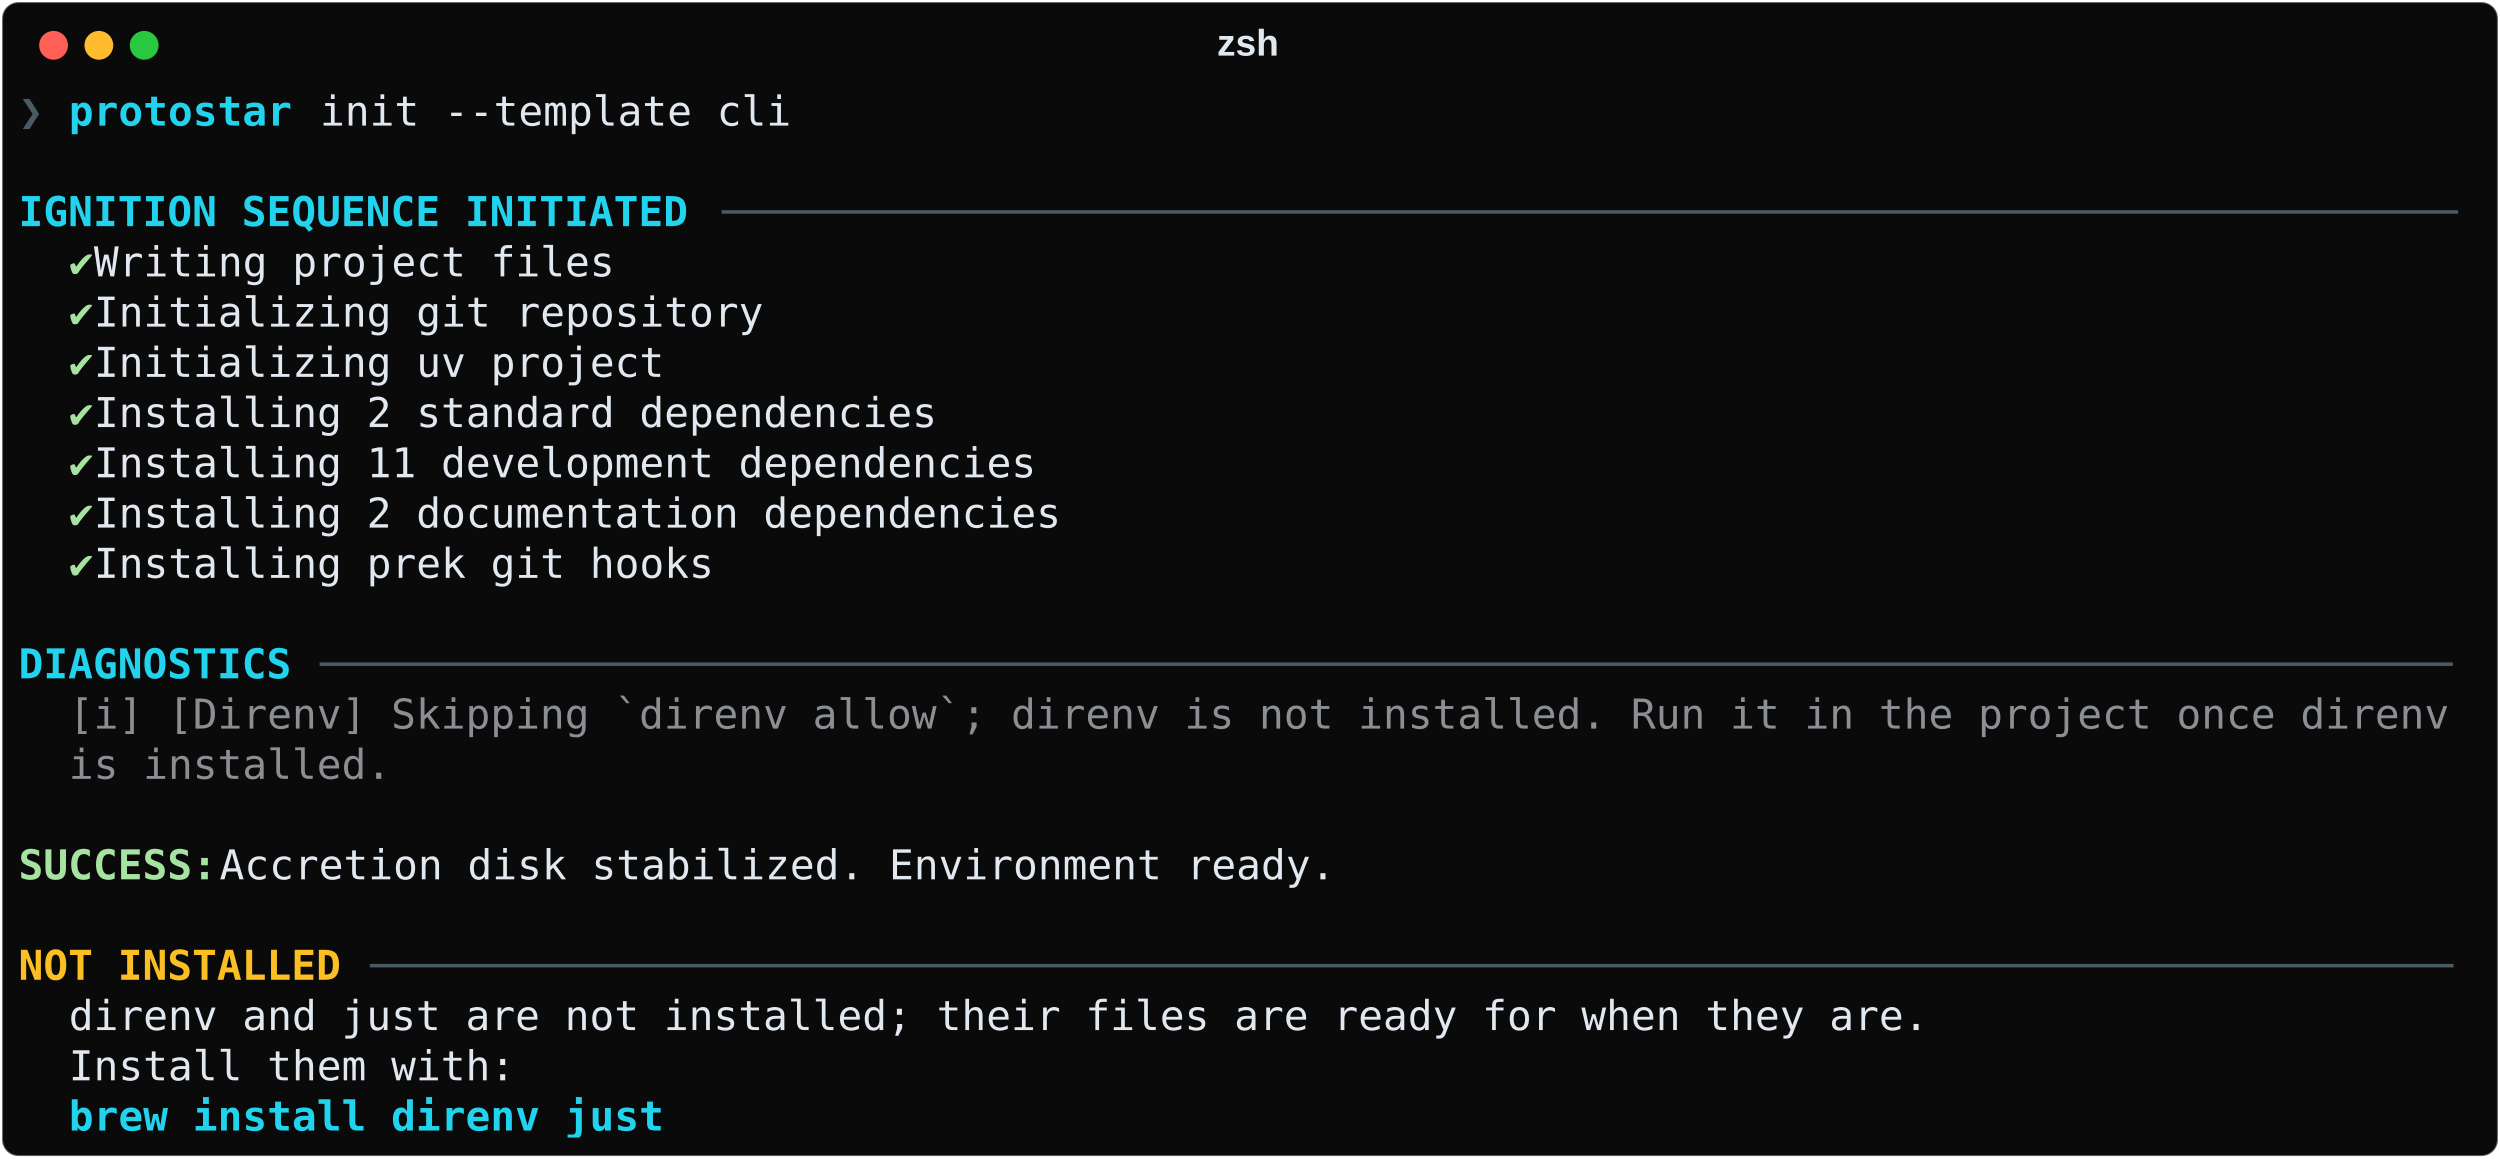
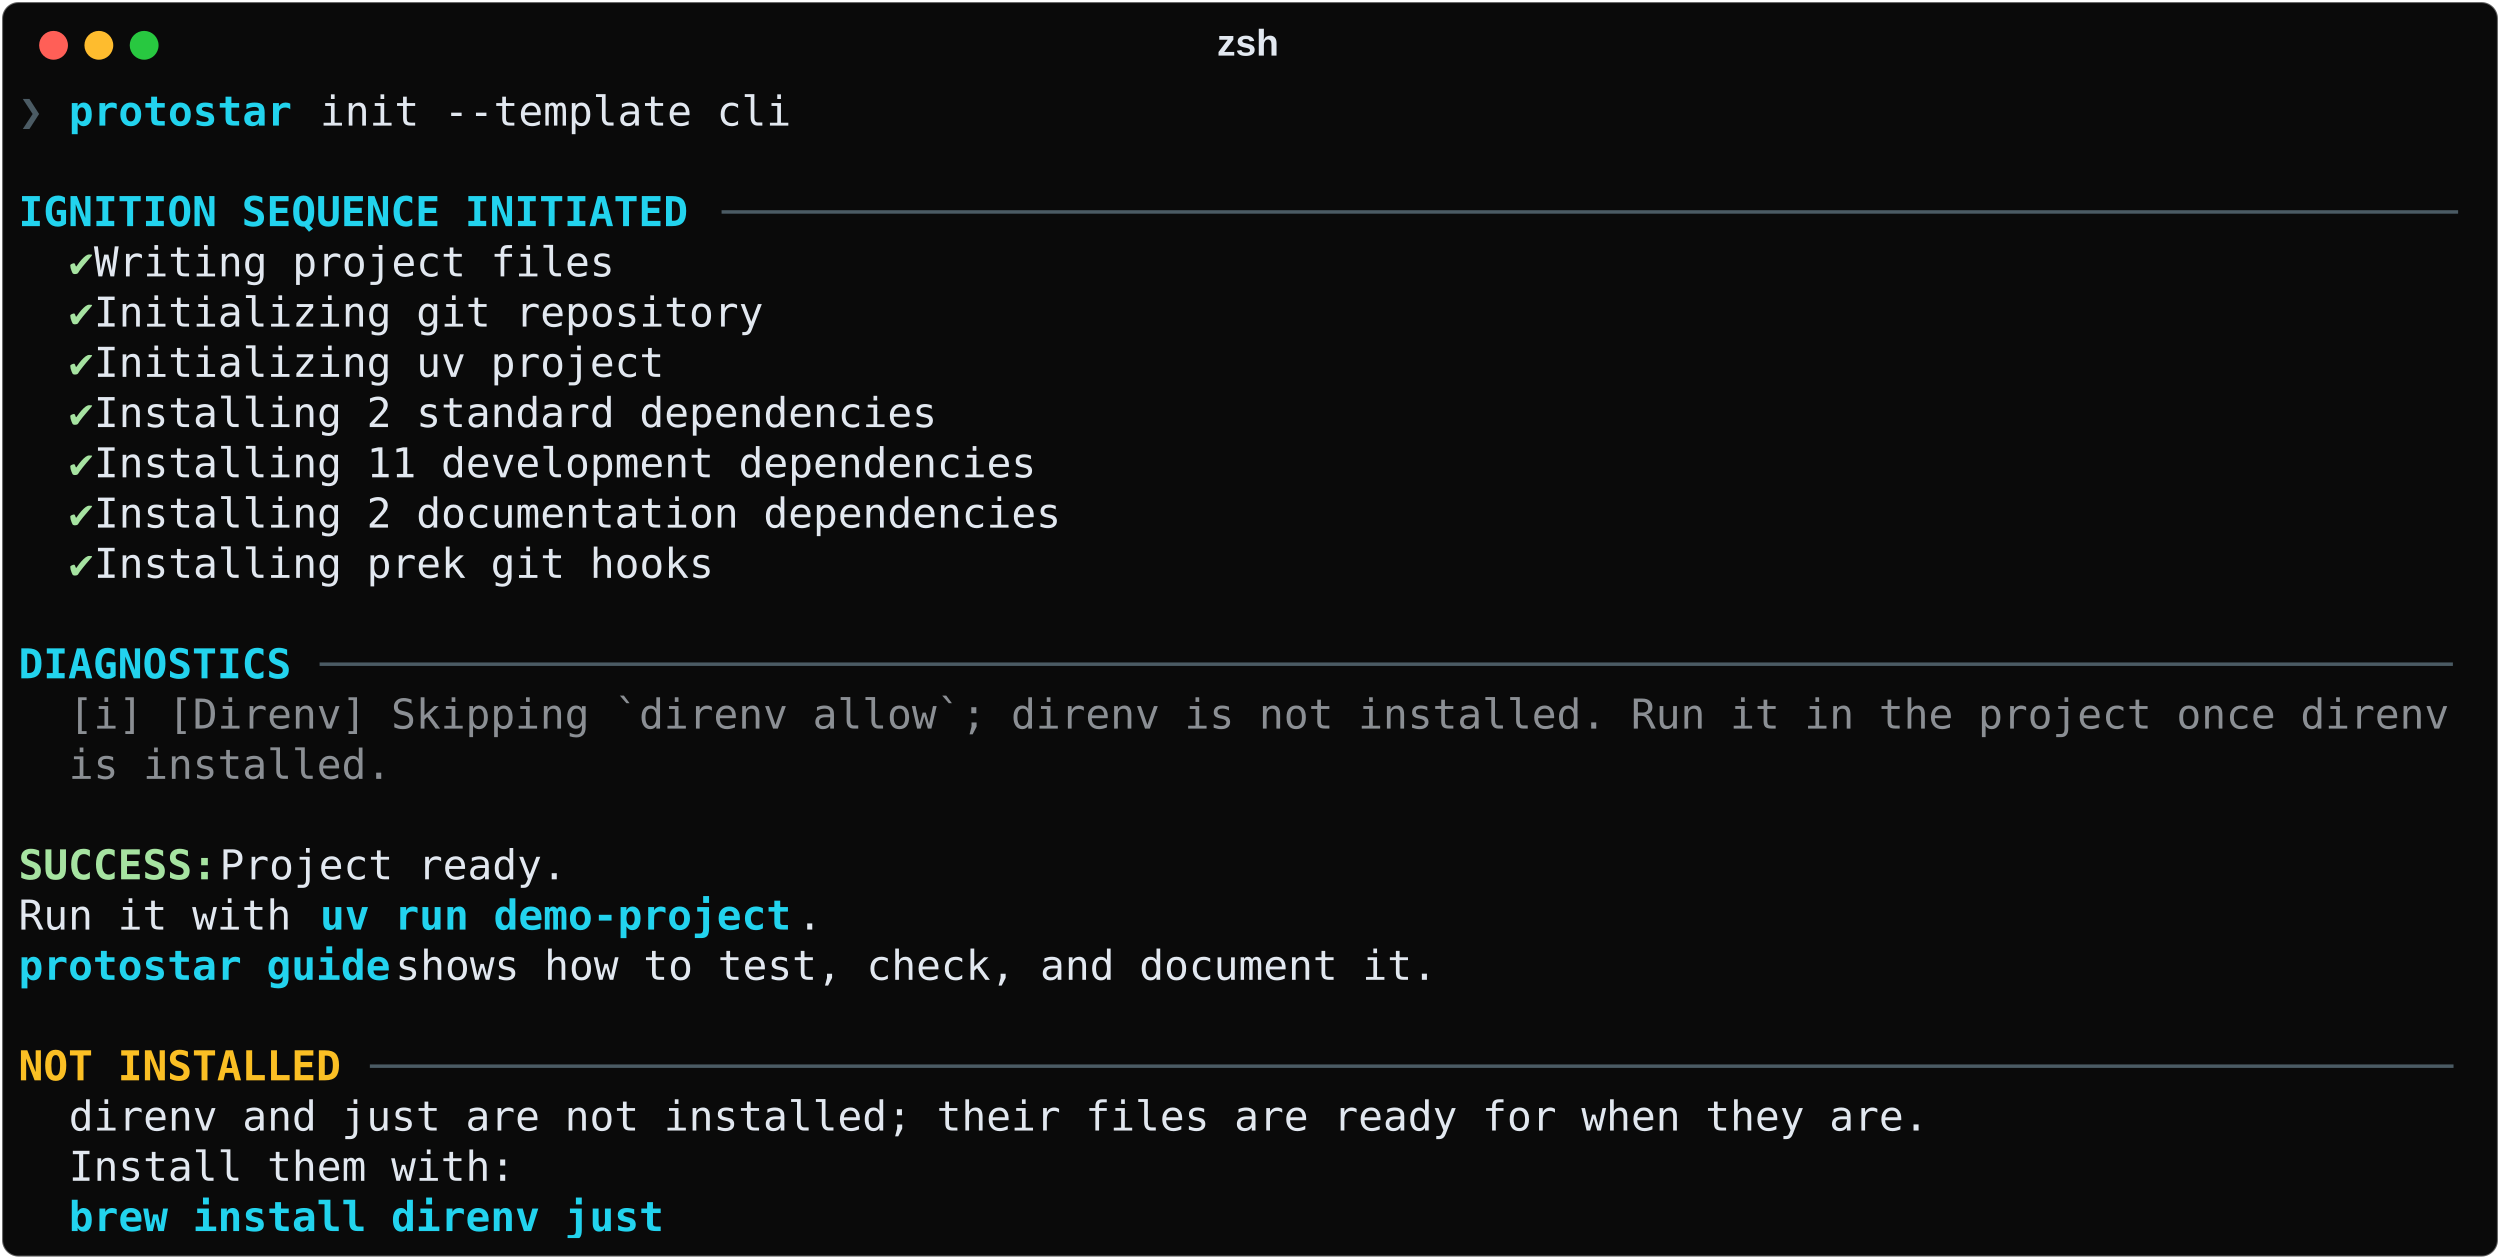
- <svg xmlns="http://www.w3.org/2000/svg" class="rich-terminal" viewBox="0 0 1214 562.4">
+ <svg xmlns="http://www.w3.org/2000/svg" class="rich-terminal" viewBox="0 0 1214 611.2">
  <style>

    @font-face {
        font-family: "Fira Code";
        src: local("FiraCode-Regular"),
                url("https://cdnjs.cloudflare.com/ajax/libs/firacode/6.2.0/woff2/FiraCode-Regular.woff2") format("woff2"),
                url("https://cdnjs.cloudflare.com/ajax/libs/firacode/6.2.0/woff/FiraCode-Regular.woff") format("woff");
        font-style: normal;
        font-weight: 400;
    }
    @font-face {
        font-family: "Fira Code";
        src: local("FiraCode-Bold"),
                url("https://cdnjs.cloudflare.com/ajax/libs/firacode/6.2.0/woff2/FiraCode-Bold.woff2") format("woff2"),
                url("https://cdnjs.cloudflare.com/ajax/libs/firacode/6.2.0/woff/FiraCode-Bold.woff") format("woff");
        font-style: bold;
        font-weight: 700;
    }

    .cli_missing_tools-matrix {
        font-family: Fira Code, monospace;
        font-size: 20px;
        line-height: 24.4px;
        font-variant-east-asian: full-width;
    }

    .cli_missing_tools-title {
        font-size: 18px;
        font-weight: bold;
        font-family: arial;
    }

    .cli_missing_tools-r1 { fill: #4b5b64 }
.cli_missing_tools-r2 { fill: #22d3ee;font-weight: bold }
.cli_missing_tools-r3 { fill: #e2e8f0 }
.cli_missing_tools-r4 { fill: #a6e3a1 }
.cli_missing_tools-r5 { fill: #8b8f94 }
.cli_missing_tools-r6 { fill: #a6e3a1;font-weight: bold }
.cli_missing_tools-r7 { fill: #fbbf24;font-weight: bold }
    </style>
  <defs>
    <clipPath id="cli_missing_tools-clip-terminal">
-       <rect x="0" y="0" width="1194.6" height="511.4" />
+       <rect x="0" y="0" width="1194.6" height="560.2" />
    </clipPath>
    <clipPath id="cli_missing_tools-line-0">
      <rect x="0" y="1.5" width="1195.6" height="24.65" />
    </clipPath>
    <clipPath id="cli_missing_tools-line-1">
      <rect x="0" y="25.9" width="1195.6" height="24.65" />
    </clipPath>
    <clipPath id="cli_missing_tools-line-2">
      <rect x="0" y="50.3" width="1195.6" height="24.65" />
    </clipPath>
    <clipPath id="cli_missing_tools-line-3">
      <rect x="0" y="74.7" width="1195.6" height="24.65" />
    </clipPath>
    <clipPath id="cli_missing_tools-line-4">
      <rect x="0" y="99.1" width="1195.6" height="24.65" />
    </clipPath>
    <clipPath id="cli_missing_tools-line-5">
      <rect x="0" y="123.5" width="1195.6" height="24.65" />
    </clipPath>
    <clipPath id="cli_missing_tools-line-6">
      <rect x="0" y="147.9" width="1195.6" height="24.65" />
    </clipPath>
    <clipPath id="cli_missing_tools-line-7">
      <rect x="0" y="172.3" width="1195.6" height="24.65" />
    </clipPath>
    <clipPath id="cli_missing_tools-line-8">
      <rect x="0" y="196.7" width="1195.6" height="24.65" />
    </clipPath>
    <clipPath id="cli_missing_tools-line-9">
      <rect x="0" y="221.1" width="1195.6" height="24.65" />
    </clipPath>
    <clipPath id="cli_missing_tools-line-10">
      <rect x="0" y="245.5" width="1195.6" height="24.65" />
    </clipPath>
    <clipPath id="cli_missing_tools-line-11">
      <rect x="0" y="269.9" width="1195.6" height="24.65" />
    </clipPath>
    <clipPath id="cli_missing_tools-line-12">
      <rect x="0" y="294.3" width="1195.6" height="24.65" />
    </clipPath>
    <clipPath id="cli_missing_tools-line-13">
      <rect x="0" y="318.7" width="1195.6" height="24.65" />
    </clipPath>
    <clipPath id="cli_missing_tools-line-14">
      <rect x="0" y="343.1" width="1195.6" height="24.65" />
    </clipPath>
    <clipPath id="cli_missing_tools-line-15">
      <rect x="0" y="367.5" width="1195.6" height="24.65" />
    </clipPath>
    <clipPath id="cli_missing_tools-line-16">
      <rect x="0" y="391.9" width="1195.6" height="24.65" />
    </clipPath>
    <clipPath id="cli_missing_tools-line-17">
      <rect x="0" y="416.3" width="1195.6" height="24.65" />
    </clipPath>
    <clipPath id="cli_missing_tools-line-18">
      <rect x="0" y="440.7" width="1195.6" height="24.65" />
    </clipPath>
    <clipPath id="cli_missing_tools-line-19">
      <rect x="0" y="465.1" width="1195.6" height="24.65" />
    </clipPath>
+     <clipPath id="cli_missing_tools-line-20">
+       <rect x="0" y="489.5" width="1195.6" height="24.65" />
+     </clipPath>
+     <clipPath id="cli_missing_tools-line-21">
+       <rect x="0" y="513.9" width="1195.6" height="24.65" />
+     </clipPath>
  </defs>
-   <rect fill="#0a0a0a" stroke="rgba(255,255,255,0.35)" stroke-width="1" x="1" y="1" width="1212" height="560.4" rx="8" />
+   <rect fill="#0a0a0a" stroke="rgba(255,255,255,0.35)" stroke-width="1" x="1" y="1" width="1212" height="609.2" rx="8" />
  <text class="cli_missing_tools-title" fill="#e2e8f0" text-anchor="middle" x="606" y="27">zsh</text>
  <g transform="translate(26,22)">
    <circle cx="0" cy="0" r="7" fill="#ff5f57" />
    <circle cx="22" cy="0" r="7" fill="#febc2e" />
    <circle cx="44" cy="0" r="7" fill="#28c840" />
  </g>
  <g transform="translate(9, 41)" clip-path="url(#cli_missing_tools-clip-terminal)">
    <g class="cli_missing_tools-matrix">
      <text class="cli_missing_tools-r1" x="0" y="20" textLength="24.4" clip-path="url(#cli_missing_tools-line-0)">❯ </text>
      <text class="cli_missing_tools-r2" x="24.4" y="20" textLength="122" clip-path="url(#cli_missing_tools-line-0)">protostar </text>
      <text class="cli_missing_tools-r3" x="146.4" y="20" textLength="231.8" clip-path="url(#cli_missing_tools-line-0)">init --template cli</text>
      <text class="cli_missing_tools-r3" x="1195.6" y="20" textLength="12.2" clip-path="url(#cli_missing_tools-line-0)">
</text>
      <text class="cli_missing_tools-r3" x="1195.6" y="44.4" textLength="12.2" clip-path="url(#cli_missing_tools-line-1)">
</text>
      <text class="cli_missing_tools-r2" x="0" y="68.8" textLength="329.4" clip-path="url(#cli_missing_tools-line-2)">IGNITION SEQUENCE INITIATED</text>
      <text class="cli_missing_tools-r1" x="341.6" y="68.8" textLength="854" clip-path="url(#cli_missing_tools-line-2)">──────────────────────────────────────────────────────────────────────</text>
      <text class="cli_missing_tools-r3" x="1195.6" y="68.8" textLength="12.2" clip-path="url(#cli_missing_tools-line-2)">
</text>
      <text class="cli_missing_tools-r4" x="24.4" y="93.2" textLength="12.2" clip-path="url(#cli_missing_tools-line-3)">✔</text>
      <text class="cli_missing_tools-r3" x="36.6" y="93.2" textLength="268.4" clip-path="url(#cli_missing_tools-line-3)"> Writing project files</text>
      <text class="cli_missing_tools-r3" x="1195.6" y="93.2" textLength="12.2" clip-path="url(#cli_missing_tools-line-3)">
</text>
      <text class="cli_missing_tools-r4" x="24.4" y="117.6" textLength="12.2" clip-path="url(#cli_missing_tools-line-4)">✔</text>
      <text class="cli_missing_tools-r3" x="36.6" y="117.6" textLength="341.6" clip-path="url(#cli_missing_tools-line-4)"> Initializing git repository</text>
      <text class="cli_missing_tools-r3" x="1195.6" y="117.6" textLength="12.2" clip-path="url(#cli_missing_tools-line-4)">
</text>
      <text class="cli_missing_tools-r4" x="24.4" y="142" textLength="12.2" clip-path="url(#cli_missing_tools-line-5)">✔</text>
      <text class="cli_missing_tools-r3" x="36.6" y="142" textLength="292.8" clip-path="url(#cli_missing_tools-line-5)"> Initializing uv project</text>
      <text class="cli_missing_tools-r3" x="1195.6" y="142" textLength="12.2" clip-path="url(#cli_missing_tools-line-5)">
</text>
      <text class="cli_missing_tools-r4" x="24.4" y="166.4" textLength="12.2" clip-path="url(#cli_missing_tools-line-6)">✔</text>
      <text class="cli_missing_tools-r3" x="36.6" y="166.4" textLength="427" clip-path="url(#cli_missing_tools-line-6)"> Installing 2 standard dependencies</text>
      <text class="cli_missing_tools-r3" x="1195.6" y="166.4" textLength="12.2" clip-path="url(#cli_missing_tools-line-6)">
</text>
      <text class="cli_missing_tools-r4" x="24.4" y="190.8" textLength="12.2" clip-path="url(#cli_missing_tools-line-7)">✔</text>
      <text class="cli_missing_tools-r3" x="36.6" y="190.8" textLength="475.8" clip-path="url(#cli_missing_tools-line-7)"> Installing 11 development dependencies</text>
      <text class="cli_missing_tools-r3" x="1195.6" y="190.8" textLength="12.2" clip-path="url(#cli_missing_tools-line-7)">
</text>
      <text class="cli_missing_tools-r4" x="24.4" y="215.2" textLength="12.2" clip-path="url(#cli_missing_tools-line-8)">✔</text>
      <text class="cli_missing_tools-r3" x="36.6" y="215.2" textLength="488" clip-path="url(#cli_missing_tools-line-8)"> Installing 2 documentation dependencies</text>
      <text class="cli_missing_tools-r3" x="1195.6" y="215.2" textLength="12.2" clip-path="url(#cli_missing_tools-line-8)">
</text>
      <text class="cli_missing_tools-r4" x="24.4" y="239.6" textLength="12.2" clip-path="url(#cli_missing_tools-line-9)">✔</text>
      <text class="cli_missing_tools-r3" x="36.6" y="239.6" textLength="317.2" clip-path="url(#cli_missing_tools-line-9)"> Installing prek git hooks</text>
      <text class="cli_missing_tools-r3" x="1195.6" y="239.6" textLength="12.2" clip-path="url(#cli_missing_tools-line-9)">
</text>
      <text class="cli_missing_tools-r3" x="1195.6" y="264" textLength="12.2" clip-path="url(#cli_missing_tools-line-10)">
</text>
      <text class="cli_missing_tools-r2" x="0" y="288.4" textLength="134.2" clip-path="url(#cli_missing_tools-line-11)">DIAGNOSTICS</text>
      <text class="cli_missing_tools-r1" x="146.4" y="288.4" textLength="1049.2" clip-path="url(#cli_missing_tools-line-11)">──────────────────────────────────────────────────────────────────────────────────────</text>
      <text class="cli_missing_tools-r3" x="1195.6" y="288.4" textLength="12.2" clip-path="url(#cli_missing_tools-line-11)">
</text>
      <text class="cli_missing_tools-r5" x="24.4" y="312.8" textLength="1171.2" clip-path="url(#cli_missing_tools-line-12)">[i] [Direnv] Skipping `direnv allow`; direnv is not installed. Run it in the project once direnv</text>
      <text class="cli_missing_tools-r3" x="1195.6" y="312.8" textLength="12.2" clip-path="url(#cli_missing_tools-line-12)">
</text>
      <text class="cli_missing_tools-r5" x="24.4" y="337.2" textLength="158.6" clip-path="url(#cli_missing_tools-line-13)">is installed.</text>
      <text class="cli_missing_tools-r3" x="1195.6" y="337.2" textLength="12.2" clip-path="url(#cli_missing_tools-line-13)">
</text>
      <text class="cli_missing_tools-r3" x="1195.6" y="361.6" textLength="12.2" clip-path="url(#cli_missing_tools-line-14)">
</text>
      <text class="cli_missing_tools-r6" x="0" y="386" textLength="97.6" clip-path="url(#cli_missing_tools-line-15)">SUCCESS:</text>
-       <text class="cli_missing_tools-r3" x="97.6" y="386" textLength="561.2" clip-path="url(#cli_missing_tools-line-15)"> Accretion disk stabilized. Environment ready.</text>
+       <text class="cli_missing_tools-r3" x="97.6" y="386" textLength="183" clip-path="url(#cli_missing_tools-line-15)"> Project ready.</text>
      <text class="cli_missing_tools-r3" x="1195.6" y="386" textLength="12.2" clip-path="url(#cli_missing_tools-line-15)">
</text>
+       <text class="cli_missing_tools-r3" x="0" y="410.4" textLength="146.4" clip-path="url(#cli_missing_tools-line-16)">Run it with </text>
+       <text class="cli_missing_tools-r2" x="146.4" y="410.4" textLength="231.8" clip-path="url(#cli_missing_tools-line-16)">uv run demo-project</text>
+       <text class="cli_missing_tools-r3" x="378.2" y="410.4" textLength="12.2" clip-path="url(#cli_missing_tools-line-16)">.</text>
      <text class="cli_missing_tools-r3" x="1195.6" y="410.4" textLength="12.2" clip-path="url(#cli_missing_tools-line-16)">
</text>
-       <text class="cli_missing_tools-r7" x="0" y="434.8" textLength="158.6" clip-path="url(#cli_missing_tools-line-17)">NOT INSTALLED</text>
-       <text class="cli_missing_tools-r1" x="170.8" y="434.8" textLength="1024.8" clip-path="url(#cli_missing_tools-line-17)">────────────────────────────────────────────────────────────────────────────────────</text>
+       <text class="cli_missing_tools-r2" x="0" y="434.8" textLength="183" clip-path="url(#cli_missing_tools-line-17)">protostar guide</text>
+       <text class="cli_missing_tools-r3" x="183" y="434.8" textLength="524.6" clip-path="url(#cli_missing_tools-line-17)"> shows how to test, check, and document it.</text>
      <text class="cli_missing_tools-r3" x="1195.6" y="434.8" textLength="12.2" clip-path="url(#cli_missing_tools-line-17)">
</text>
-       <text class="cli_missing_tools-r3" x="24.4" y="459.2" textLength="915" clip-path="url(#cli_missing_tools-line-18)">direnv and just are not installed; their files are ready for when they are.</text>
      <text class="cli_missing_tools-r3" x="1195.6" y="459.2" textLength="12.2" clip-path="url(#cli_missing_tools-line-18)">
</text>
-       <text class="cli_missing_tools-r3" x="24.4" y="483.6" textLength="219.6" clip-path="url(#cli_missing_tools-line-19)">Install them with:</text>
+       <text class="cli_missing_tools-r7" x="0" y="483.6" textLength="158.6" clip-path="url(#cli_missing_tools-line-19)">NOT INSTALLED</text>
+       <text class="cli_missing_tools-r1" x="170.8" y="483.6" textLength="1024.8" clip-path="url(#cli_missing_tools-line-19)">────────────────────────────────────────────────────────────────────────────────────</text>
      <text class="cli_missing_tools-r3" x="1195.6" y="483.6" textLength="12.2" clip-path="url(#cli_missing_tools-line-19)">
</text>
-       <text class="cli_missing_tools-r2" x="24.4" y="508" textLength="341.6" clip-path="url(#cli_missing_tools-line-20)">    brew install direnv just</text>
+       <text class="cli_missing_tools-r3" x="24.4" y="508" textLength="915" clip-path="url(#cli_missing_tools-line-20)">direnv and just are not installed; their files are ready for when they are.</text>
      <text class="cli_missing_tools-r3" x="1195.6" y="508" textLength="12.2" clip-path="url(#cli_missing_tools-line-20)">
+ </text>
+       <text class="cli_missing_tools-r3" x="24.4" y="532.4" textLength="219.6" clip-path="url(#cli_missing_tools-line-21)">Install them with:</text>
+       <text class="cli_missing_tools-r3" x="1195.6" y="532.4" textLength="12.2" clip-path="url(#cli_missing_tools-line-21)">
+ </text>
+       <text class="cli_missing_tools-r2" x="24.4" y="556.8" textLength="341.6" clip-path="url(#cli_missing_tools-line-22)">    brew install direnv just</text>
+       <text class="cli_missing_tools-r3" x="1195.6" y="556.8" textLength="12.2" clip-path="url(#cli_missing_tools-line-22)">
</text>
    </g>
  </g>
</svg>
